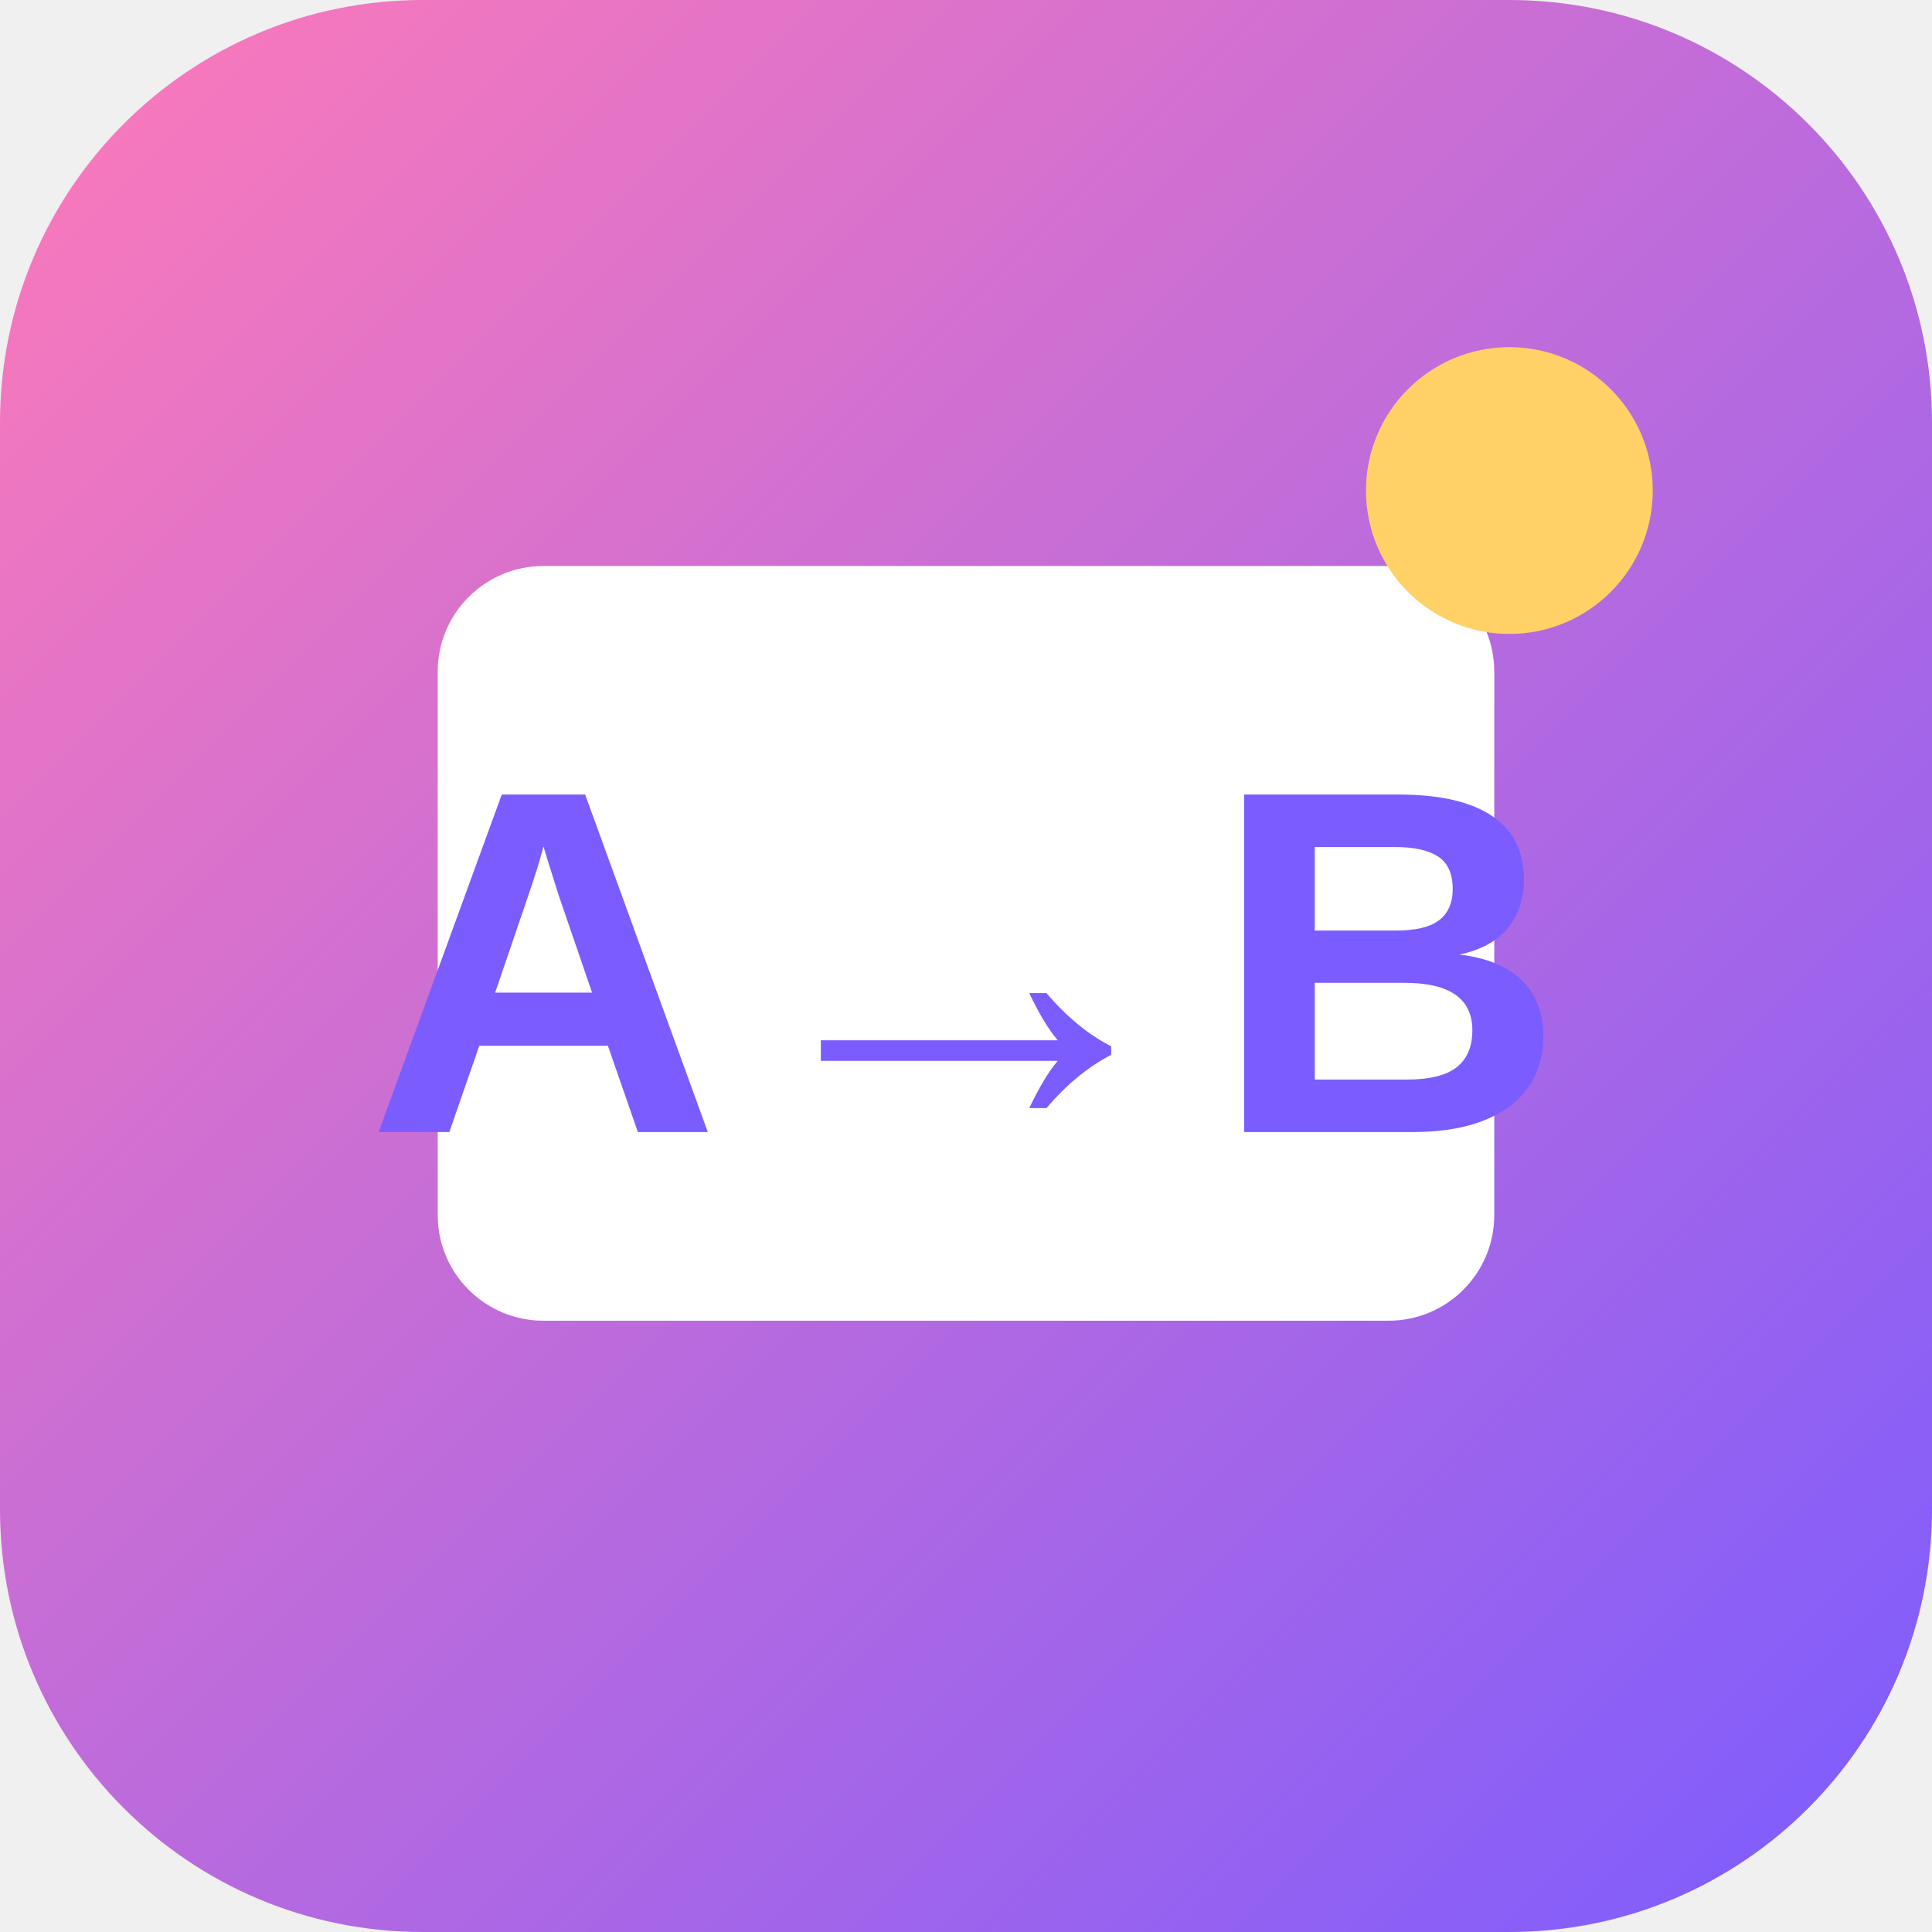
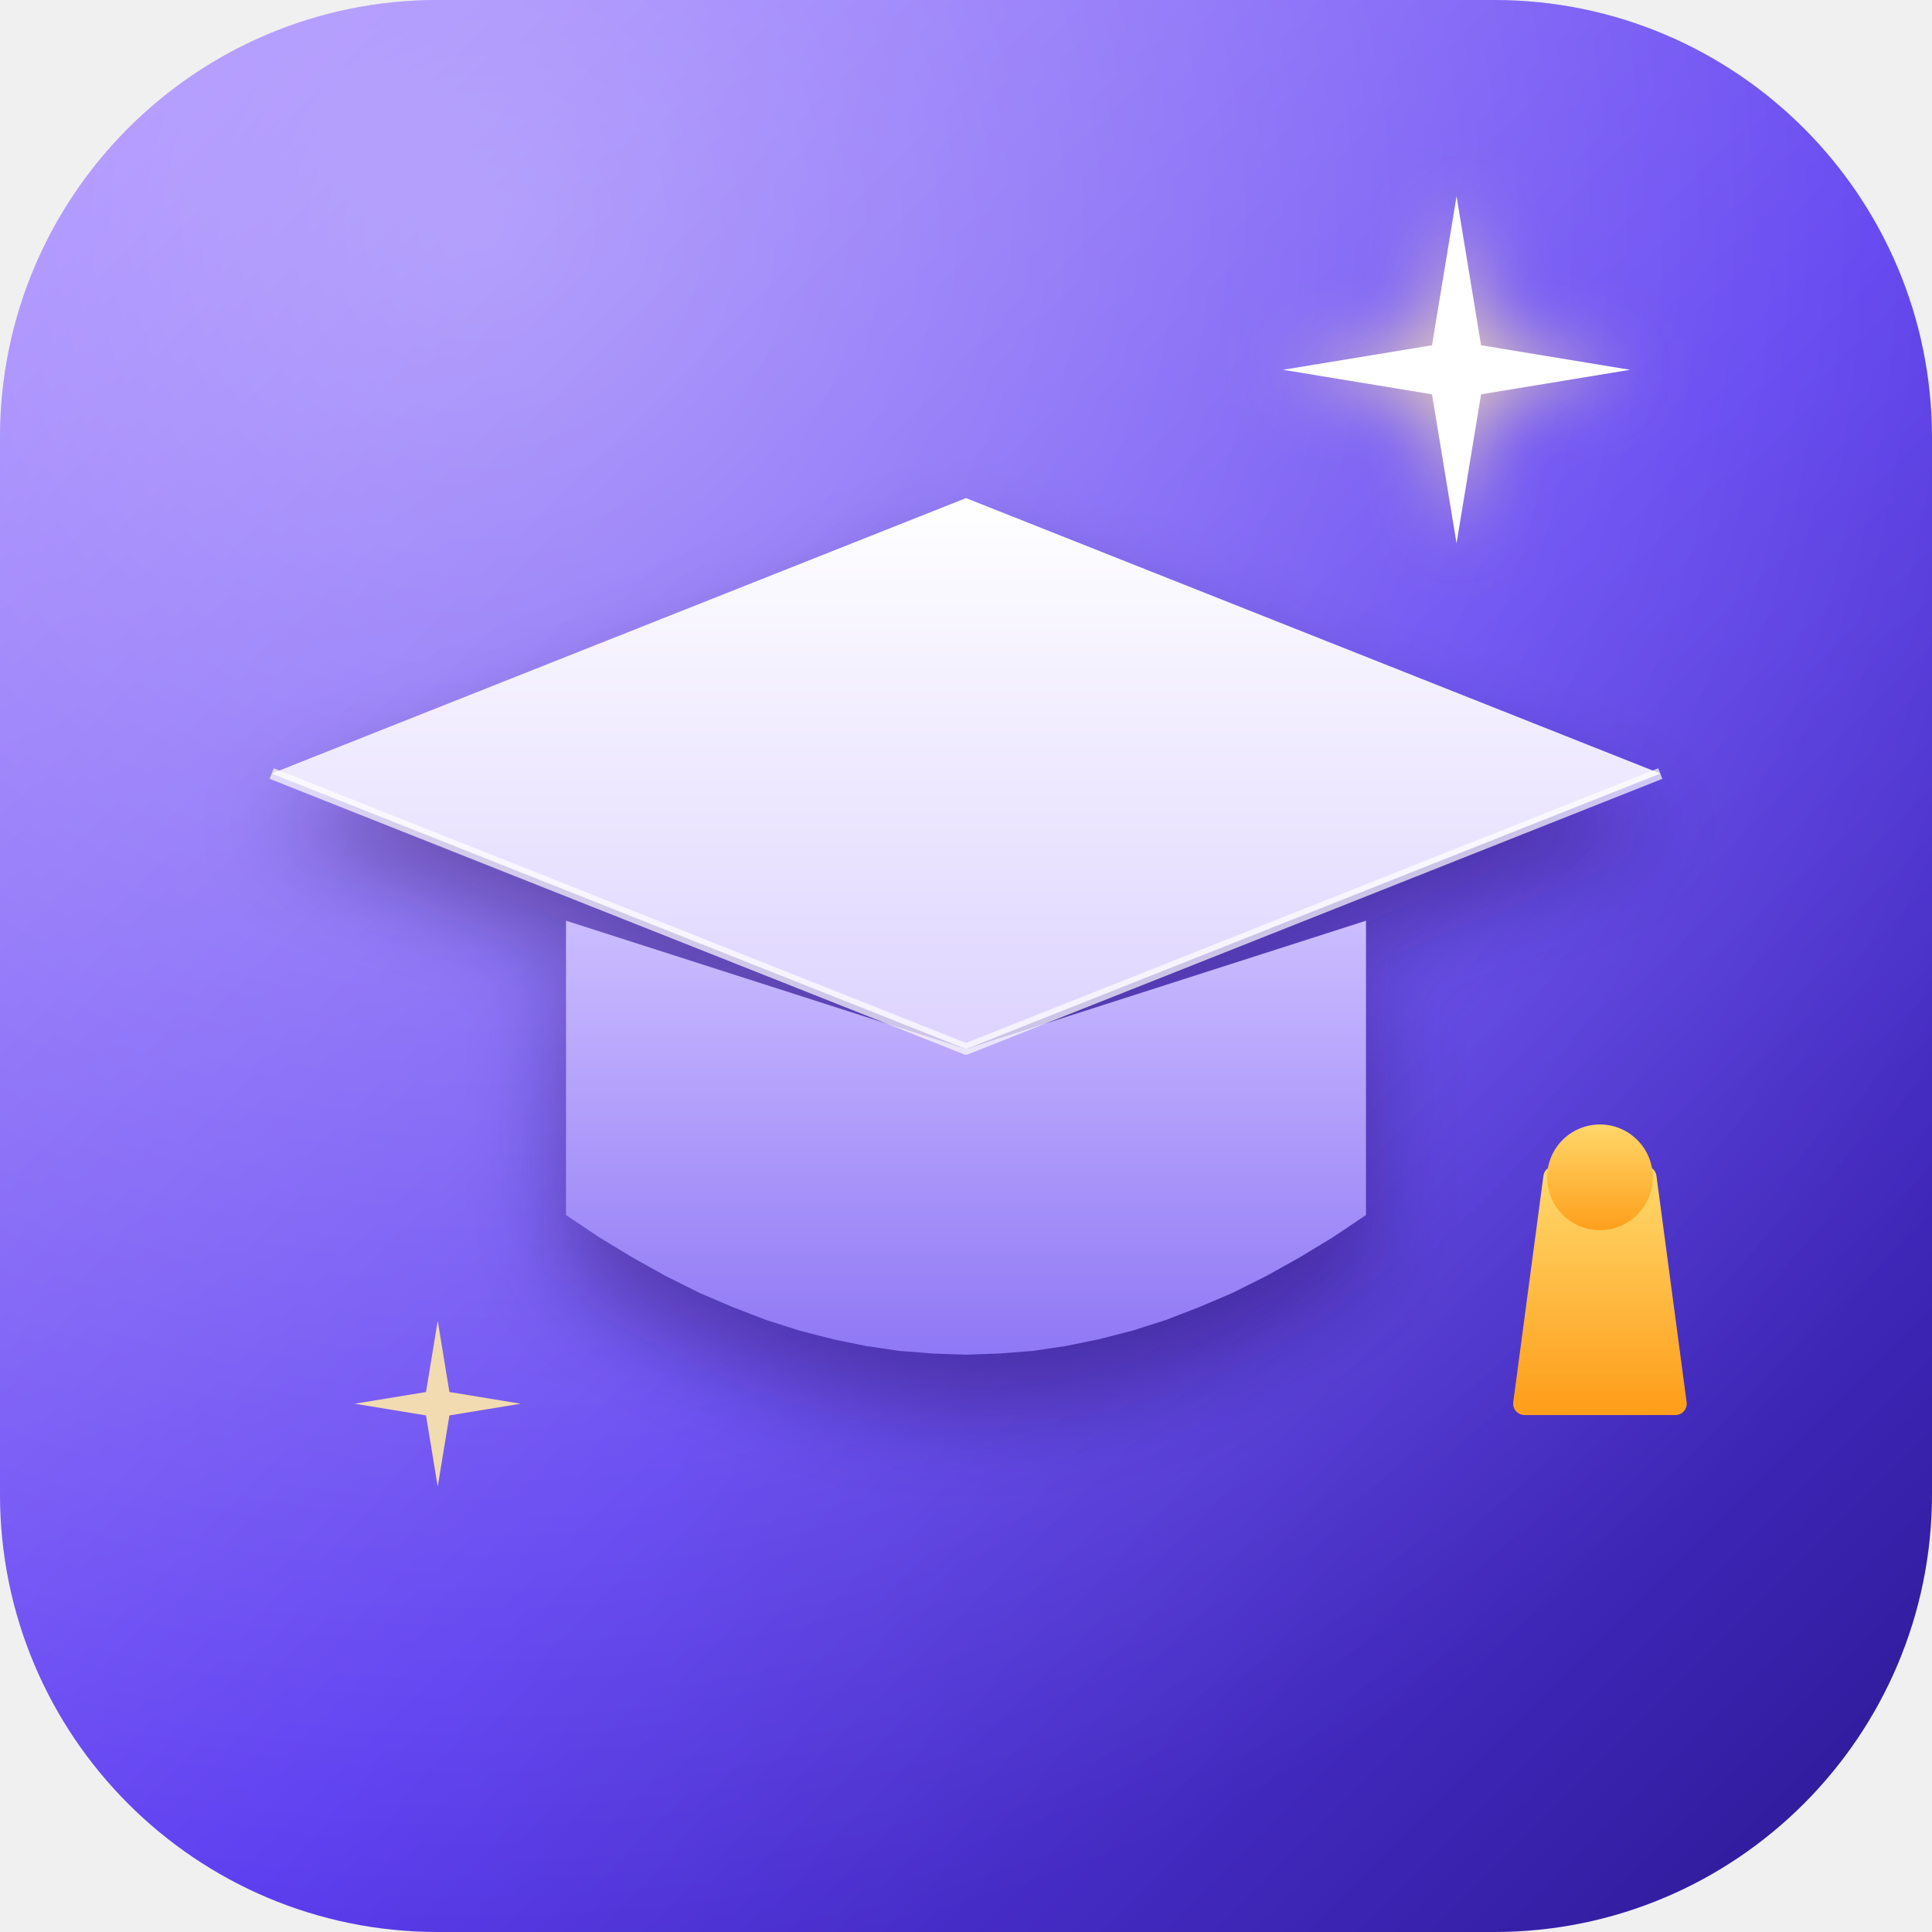
<svg xmlns="http://www.w3.org/2000/svg" viewBox="0 0 512 512">
  <defs>
-     <linearGradient id="g" x1="0" y1="0" x2="1" y2="1">
-       <stop offset="0" stop-color="#ff7ab8" />
-       <stop offset="1" stop-color="#7a5cff" />
+     <linearGradient id="bg" x1="0" y1="0" x2="1" y2="1">
+       <stop offset="0" stop-color="#9C7BFF" />
+       <stop offset=".55" stop-color="#5B3CF0" />
+       <stop offset="1" stop-color="#2A1790" />
    </linearGradient>
+     <radialGradient id="glow" cx=".25" cy=".12" r=".9">
+       <stop offset="0" stop-color="#fff" stop-opacity=".38" />
+       <stop offset="1" stop-color="#fff" stop-opacity="0" />
+     </radialGradient>
+     <linearGradient id="board" x1="0" y1="0" x2="0" y2="1">
+       <stop offset="0" stop-color="#fff" />
+       <stop offset="1" stop-color="#DDD3FF" />
+     </linearGradient>
+     <linearGradient id="body" x1="0" y1="0" x2="0" y2="1">
+       <stop offset="0" stop-color="#CBBDFF" />
+       <stop offset="1" stop-color="#8F78F5" />
+     </linearGradient>
+     <linearGradient id="gold" x1="0" y1="0" x2="0" y2="1">
+       <stop offset="0" stop-color="#FFD76A" />
+       <stop offset="1" stop-color="#FF9F1C" />
+     </linearGradient>
+     <filter id="sh" x="-20%" y="-20%" width="140%" height="150%">
+       <feGaussianBlur stdDeviation="12" />
+     </filter>
+     <filter id="gl" x="-60%" y="-60%" width="220%" height="220%">
+       <feGaussianBlur stdDeviation="9" />
+     </filter>
  </defs>
-   <rect width="512" height="512" rx="112" fill="url(#g)" />
-   <rect x="116" y="150" width="280" height="200" rx="28" fill="#fff" />
-   <text x="256" y="300" font-family="Arial, sans-serif" font-size="130" font-weight="700" text-anchor="middle" fill="#7a5cff">A→B</text>
-   <circle cx="400" cy="130" r="38" fill="#ffd166" />
+   <rect width="512" height="512" rx="116" fill="url(#bg)" />
+   <rect width="512" height="512" rx="116" fill="url(#glow)" />
+   <g filter="url(#sh)" opacity=".38" transform="translate(0 14)">
+     <polygon points="150.0,244.0 150.0,322.0 158.8,327.9 167.7,333.3 176.5,338.2 185.3,342.6 194.2,346.4 203.0,349.8 211.8,352.6 220.7,354.9 229.5,356.7 238.3,358.0 247.2,358.7 256.0,359.0 264.8,358.7 273.7,358.0 282.5,356.7 291.3,354.9 300.2,352.6 309.0,349.8 317.8,346.4 326.7,342.6 335.5,338.2 344.3,333.3 353.2,327.9 362.0,322.0 362.0,244.0 256.0,278.0" fill="#12063F" />
+     <polygon points="256.0,132.0 440.0,205.0 256.0,278.0 72.0,205.0" fill="#12063F" />
+   </g>
+   <polygon points="150.0,244.0 150.0,322.0 158.8,327.9 167.7,333.3 176.5,338.2 185.3,342.6 194.2,346.4 203.0,349.8 211.8,352.6 220.7,354.9 229.5,356.7 238.3,358.0 247.2,358.7 256.0,359.0 264.8,358.7 273.7,358.0 282.5,356.7 291.3,354.9 300.2,352.6 309.0,349.8 317.8,346.4 326.7,342.6 335.5,338.2 344.3,333.3 353.2,327.9 362.0,322.0 362.0,244.0 256.0,278.0" fill="url(#body)" />
+   <polygon points="256.0,132.0 440.0,205.0 256.0,278.0 72.0,205.0" fill="url(#board)" />
+   <polyline points="72,205 256,278 440,205" fill="none" stroke="#fff" stroke-opacity=".7" stroke-width="3" stroke-linejoin="round" />
+   <line x1="424" y1="214" x2="424" y2="316" stroke="url(#gold)" stroke-width="7" stroke-linecap="round" />
+   <polygon points="412.0,312.0 436.0,312.0 444.0,372.0 404.0,372.0" fill="url(#gold)" stroke="url(#gold)" stroke-width="6" stroke-linejoin="round" />
+   <circle cx="424" cy="312" r="14" fill="url(#gold)" />
+   <g filter="url(#gl)" opacity=".9">
+     <polygon points="386.0,52.0 392.5,91.5 432.0,98.0 392.5,104.5 386.0,144.0 379.5,104.5 340.0,98.0 379.5,91.5" fill="#FFE9A8" />
+   </g>
+   <polygon points="386.0,52.0 392.5,91.5 432.0,98.0 392.5,104.5 386.0,144.0 379.5,104.5 340.0,98.0 379.5,91.5" fill="#fff" />
+   <polygon points="116.0,350.0 119.1,368.9 138.0,372.0 119.1,375.1 116.0,394.0 112.9,375.1 94.0,372.0 112.9,368.9" fill="#FFE9A8" opacity=".9" />
</svg>
